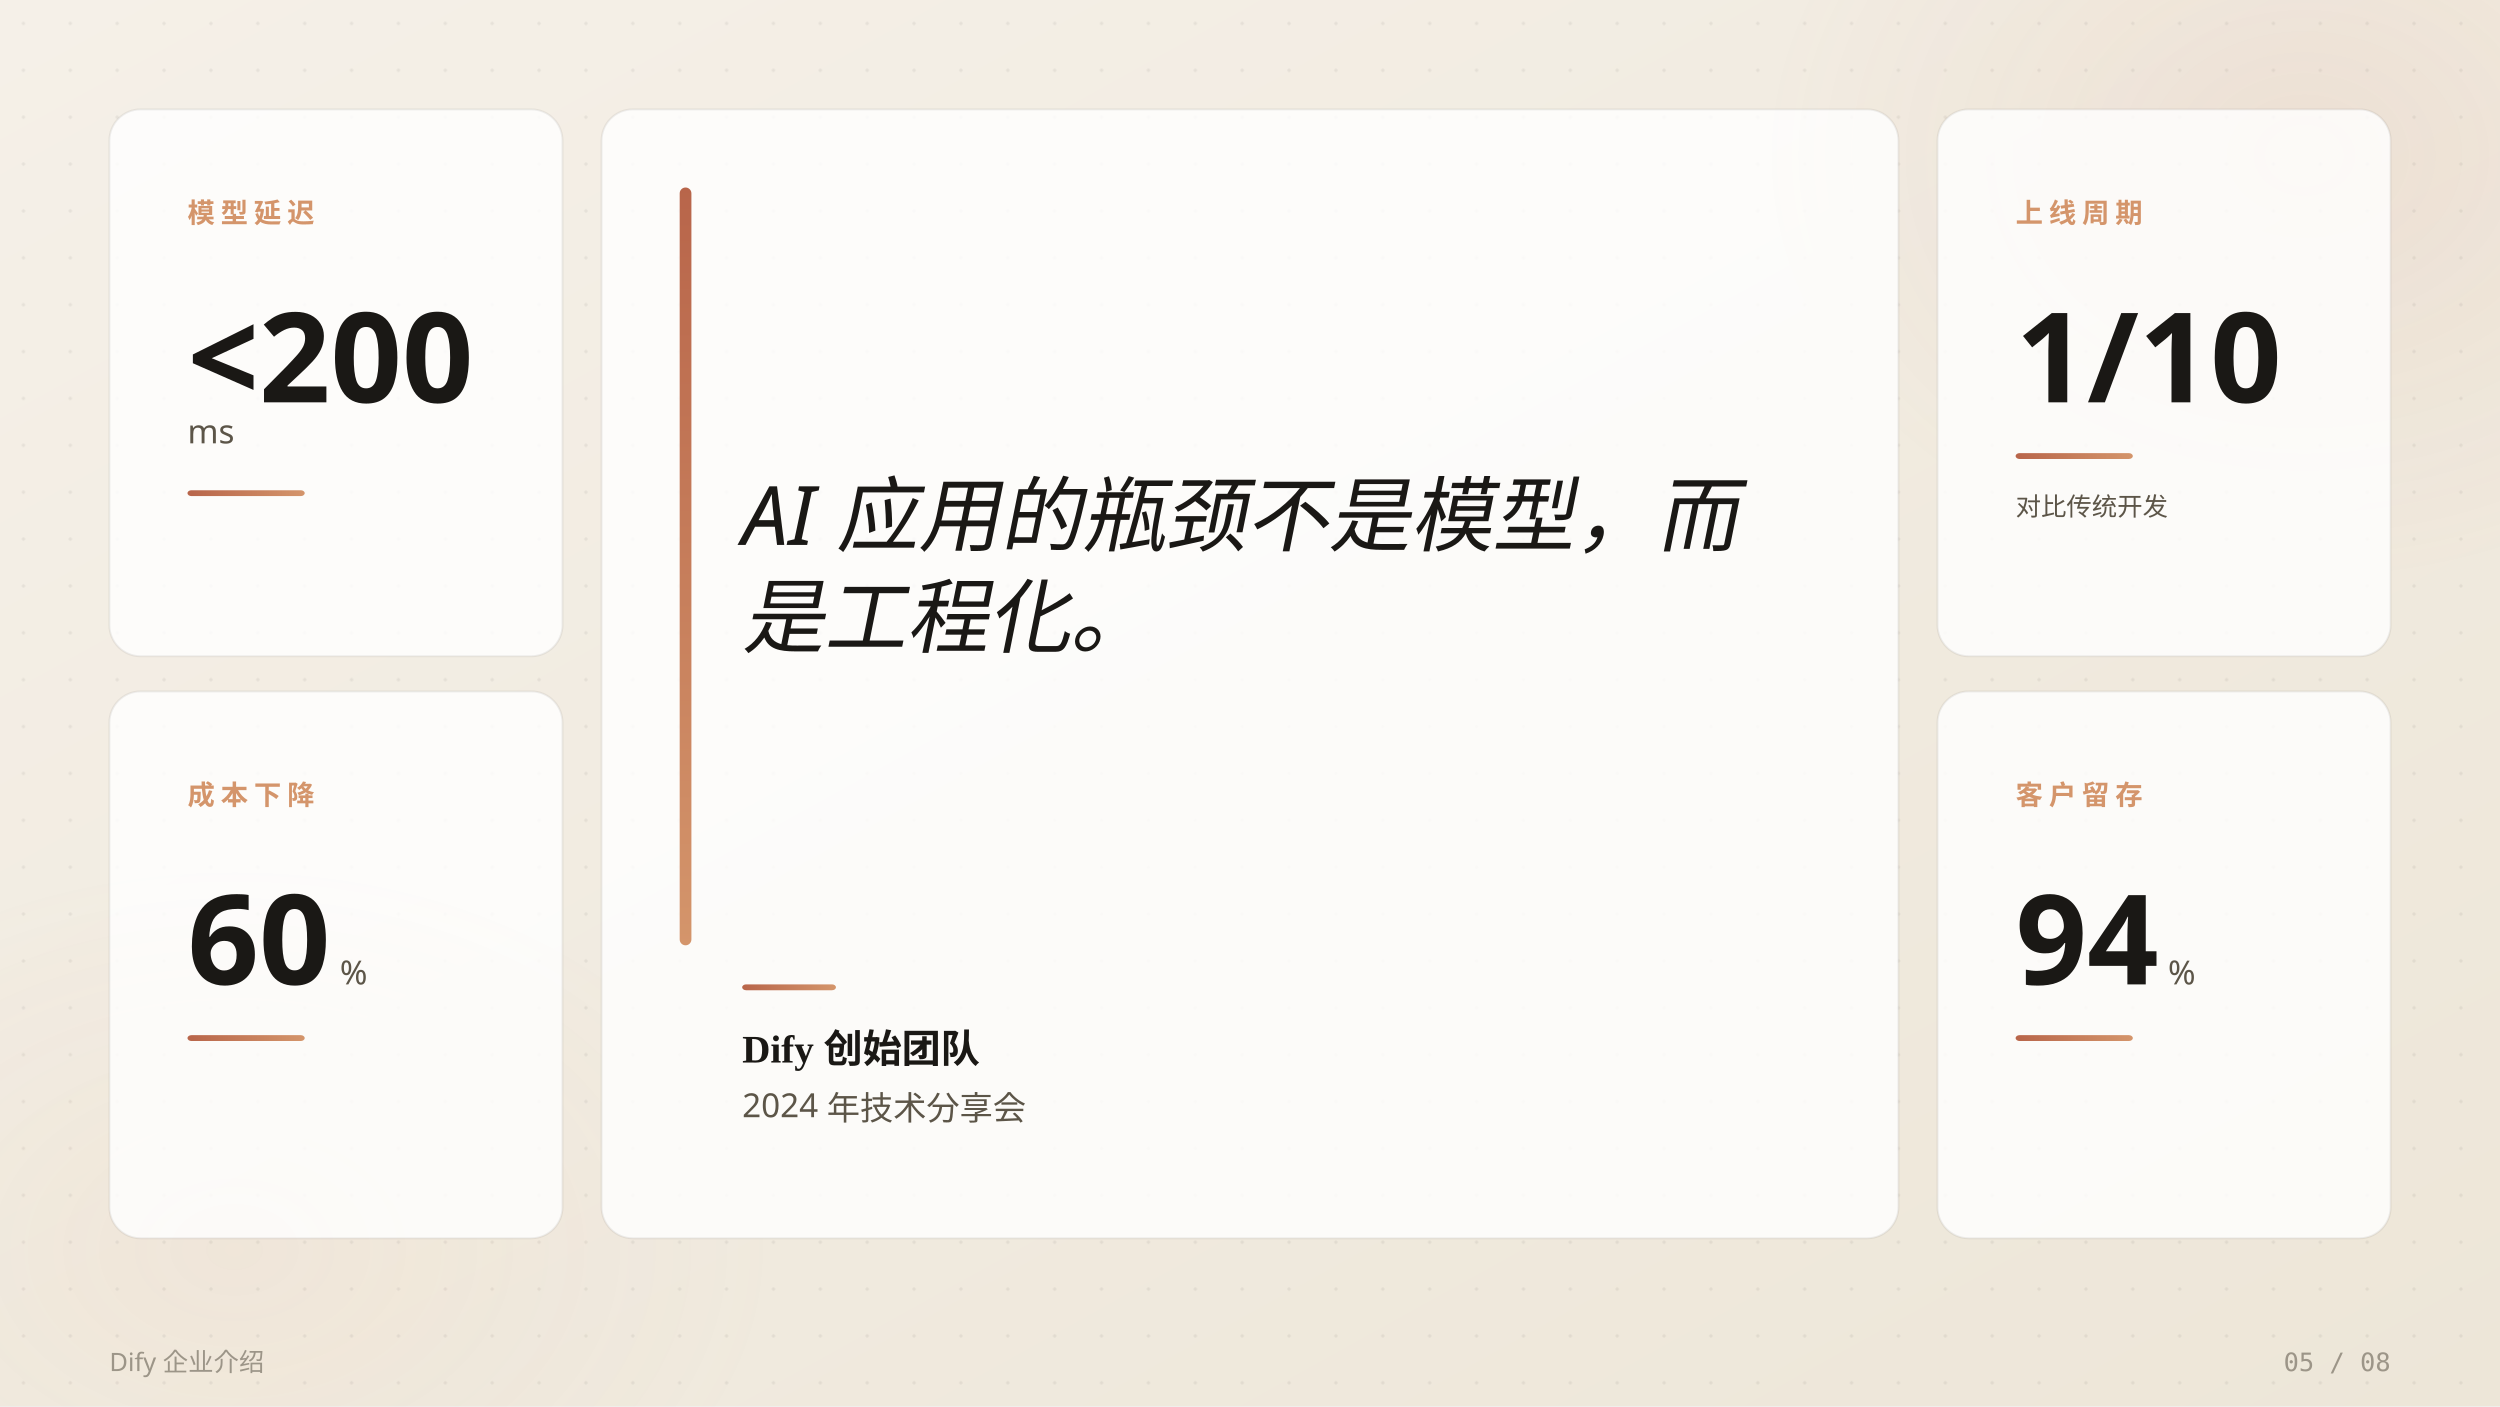
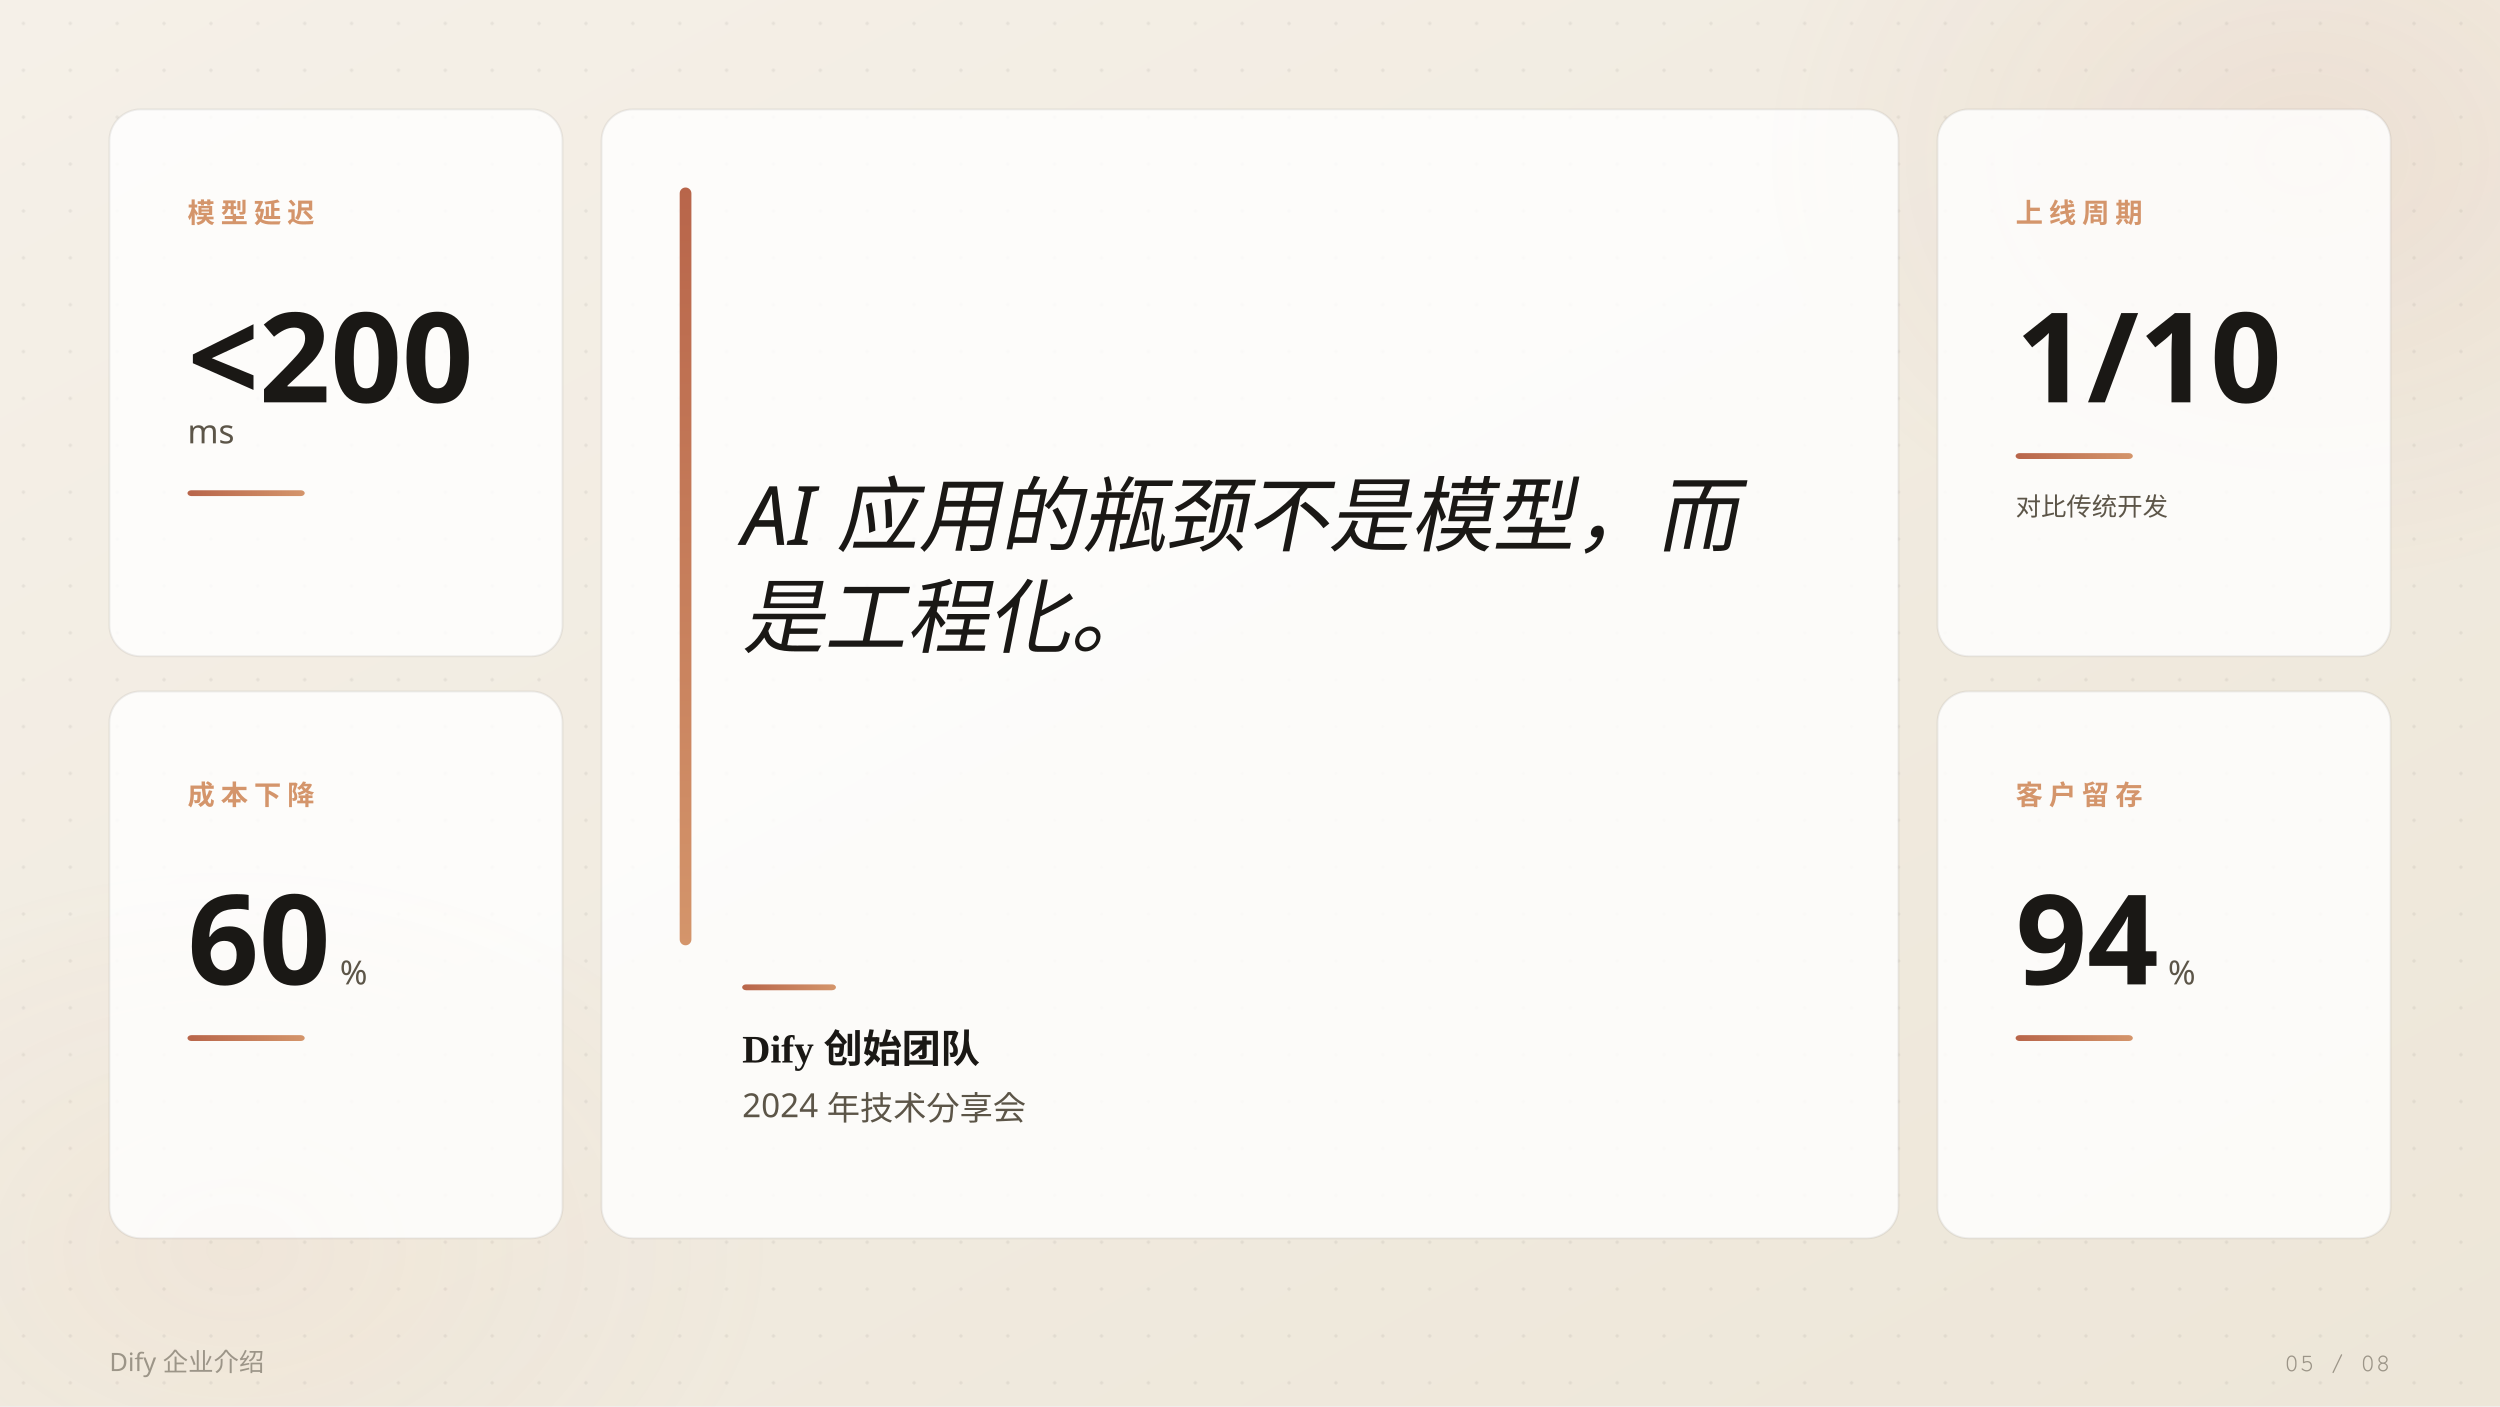
<svg xmlns="http://www.w3.org/2000/svg" viewBox="0 0 1280 720" width="1280" height="720">
  <defs>
    <linearGradient id="bg-grad" x1="0%" y1="0%" x2="100%" y2="100%">
      <stop offset="0%" stop-color="#F5F0E8" />
      <stop offset="100%" stop-color="#EDE6D8" />
    </linearGradient>
    <linearGradient id="accent-grad" x1="0%" y1="0%" x2="100%" y2="0%">
      <stop offset="0%" stop-color="#B8654A" />
      <stop offset="100%" stop-color="#D4956B" />
    </linearGradient>
    <linearGradient id="accent-grad-v" x1="0%" y1="0%" x2="0%" y2="100%">
      <stop offset="0%" stop-color="#B8654A" />
      <stop offset="100%" stop-color="#D4956B" />
    </linearGradient>
    <radialGradient id="spot-1" cx="50%" cy="50%" r="50%">
      <stop offset="0%" stop-color="#B8654A" stop-opacity="0.08" />
      <stop offset="100%" stop-color="#B8654A" stop-opacity="0" />
    </radialGradient>
    <radialGradient id="spot-2" cx="50%" cy="50%" r="50%">
      <stop offset="0%" stop-color="#D4956B" stop-opacity="0.06" />
      <stop offset="100%" stop-color="#D4956B" stop-opacity="0" />
    </radialGradient>
    <pattern id="bg-texture" width="24" height="24" patternUnits="userSpaceOnUse">
      <circle cx="12" cy="12" r="0.9" fill="#1a1815" fill-opacity="0.06" />
    </pattern>
  </defs>
  <style type="text/css">
-     text { font-family: 'Noto Sans SC', 'PingFang SC', 'Microsoft YaHei', sans-serif; }
-     .mono { font-family: 'IBM Plex Mono', 'SF Mono', 'JetBrains Mono', Menlo, monospace; }
-     .eyebrow { font-size: 14px; fill: #D4956B; letter-spacing: 3px; font-weight: 600; font-family: 'IBM Plex Mono', 'SF Mono', 'JetBrains Mono', Menlo, monospace; }
-     .h1 { font-size: 56px; fill: #1a1815; font-weight: 700; font-family: 'Noto Serif SC', 'Playfair Display', 'Times New Roman', serif; }
-     .h2 { font-size: 42px; fill: #1a1815; font-weight: 700; font-family: 'Noto Serif SC', 'Playfair Display', 'Times New Roman', serif; }
-     .h3 { font-size: 28px; fill: #1a1815; font-weight: 600; font-family: 'Noto Serif SC', 'Playfair Display', 'Times New Roman', serif; }
-     .h4 { font-size: 20px; fill: #1a1815; font-weight: 600; font-family: 'Noto Serif SC', 'Playfair Display', 'Times New Roman', serif; }
+     text { font-family: 'PingFang SC', 'Noto Sans SC', 'Microsoft YaHei', sans-serif; }
+     .mono { font-family: 'Menlo', 'SF Mono', 'IBM Plex Mono', 'Courier', monospace; }
+     .eyebrow { font-size: 14px; fill: #D4956B; letter-spacing: 3px; font-weight: 600; font-family: 'Menlo', 'SF Mono', 'IBM Plex Mono', 'Courier', monospace; }
+     .h1 { font-size: 56px; fill: #1a1815; font-weight: 700; font-family: 'Songti SC', 'Noto Serif SC', 'STKaiti', 'Times New Roman', serif; }
+     .h2 { font-size: 42px; fill: #1a1815; font-weight: 700; font-family: 'Songti SC', 'Noto Serif SC', 'STKaiti', 'Times New Roman', serif; }
+     .h3 { font-size: 28px; fill: #1a1815; font-weight: 600; font-family: 'Songti SC', 'Noto Serif SC', 'STKaiti', 'Times New Roman', serif; }
+     .h4 { font-size: 20px; fill: #1a1815; font-weight: 600; font-family: 'Songti SC', 'Noto Serif SC', 'STKaiti', 'Times New Roman', serif; }
    .body { font-size: 17px; fill: #5c5548; }
    .small { font-size: 13px; fill: #9c9588; }
-     .stat-huge { font-size: 100px; fill: #1a1815; font-weight: 800; font-family: 'Noto Serif SC', 'Playfair Display', 'Times New Roman', serif; }
+     .stat-huge { font-size: 100px; fill: #1a1815; font-weight: 800; font-family: 'Songti SC', 'Noto Serif SC', 'STKaiti', 'Times New Roman', serif; }
    .stat-unit { font-size: 26px; fill: #5c5548; font-weight: 500; }
  </style>
  <rect width="1280" height="720" fill="url(#bg-grad)" />
  <rect width="1280" height="720" fill="url(#bg-texture)" />
  <ellipse cx="1180" cy="80" rx="280" ry="220" fill="url(#spot-1)" />
  <ellipse cx="120" cy="640" rx="280" ry="200" fill="url(#spot-2)" />
  <g transform="translate(308, 56)">
    <rect x="0" y="0" width="664" height="578" rx="16" fill="#FFFFFF" fill-opacity="0.82" stroke="#1a1815" stroke-opacity="0.07" stroke-width="1" />
    <svg x="40" y="40" width="584" height="498" viewBox="0 0 584 498">
      <rect x="0" y="0" width="6" height="388" rx="3" fill="url(#accent-grad-v)" />
      <text x="32" y="183" font-size="42" fill="#1a1815" font-weight="500" font-style="italic">AI 应用的瓶颈不是模型，而</text>
      <text x="32" y="235" font-size="42" fill="#1a1815" font-weight="500" font-style="italic">是工程化。</text>
      <rect x="32" y="408" width="48" height="3" fill="url(#accent-grad)" rx="2" />
      <text x="32" y="448" class="h4">Dify 创始团队</text>
      <text x="32" y="476" class="body" fill="#9c9588">2024 年技术分享会</text>
    </svg>
  </g>
  <g transform="translate(56, 56)">
    <rect x="0" y="0" width="232" height="280" rx="16" fill="#FFFFFF" fill-opacity="0.82" stroke="#1a1815" stroke-opacity="0.07" stroke-width="1" />
    <svg x="40" y="40" width="152" height="200" viewBox="0 0 152 200">
      <text x="0" y="18" class="eyebrow">模型延迟</text>
      <text x="0" y="110" font-size="64" fill="#1a1815" font-weight="800">&lt;200</text>
      <text x="0" y="131" font-size="17" fill="#5c5548" font-weight="500">ms</text>
      <rect x="0" y="155" width="60" height="3" fill="url(#accent-grad)" rx="2" />
    </svg>
  </g>
  <g transform="translate(56, 354)">
    <rect x="0" y="0" width="232" height="280" rx="16" fill="#FFFFFF" fill-opacity="0.82" stroke="#1a1815" stroke-opacity="0.07" stroke-width="1" />
    <svg x="40" y="40" width="152" height="200" viewBox="0 0 152 200">
      <text x="0" y="18" class="eyebrow">成本下降</text>
      <text x="0" y="110" font-size="64" fill="#1a1815" font-weight="800">60</text>
      <text x="78" y="110" font-size="17" fill="#5c5548" font-weight="500">%</text>
      <rect x="0" y="136" width="60" height="3" fill="url(#accent-grad)" rx="2" />
    </svg>
  </g>
  <g transform="translate(992, 56)">
    <rect x="0" y="0" width="232" height="280" rx="16" fill="#FFFFFF" fill-opacity="0.82" stroke="#1a1815" stroke-opacity="0.07" stroke-width="1" />
    <svg x="40" y="40" width="152" height="200" viewBox="0 0 152 200">
      <text x="0" y="18" class="eyebrow">上线周期</text>
      <text x="0" y="110" font-size="64" fill="#1a1815" font-weight="800">1/10</text>
      <rect x="0" y="136" width="60" height="3" fill="url(#accent-grad)" rx="2" />
      <text x="0" y="168" font-size="13" fill="#5c5548">对比传统开发</text>
    </svg>
  </g>
  <g transform="translate(992, 354)">
    <rect x="0" y="0" width="232" height="280" rx="16" fill="#FFFFFF" fill-opacity="0.82" stroke="#1a1815" stroke-opacity="0.07" stroke-width="1" />
    <svg x="40" y="40" width="152" height="200" viewBox="0 0 152 200">
      <text x="0" y="18" class="eyebrow">客户留存</text>
      <text x="0" y="110" font-size="64" fill="#1a1815" font-weight="800">94</text>
      <text x="78" y="110" font-size="17" fill="#5c5548" font-weight="500">%</text>
      <rect x="0" y="136" width="60" height="3" fill="url(#accent-grad)" rx="2" />
    </svg>
  </g>
  <text x="56" y="702" class="small">Dify 企业介绍</text>
  <text x="1224" y="702" class="small mono" text-anchor="end">05 / 08</text>
</svg>
